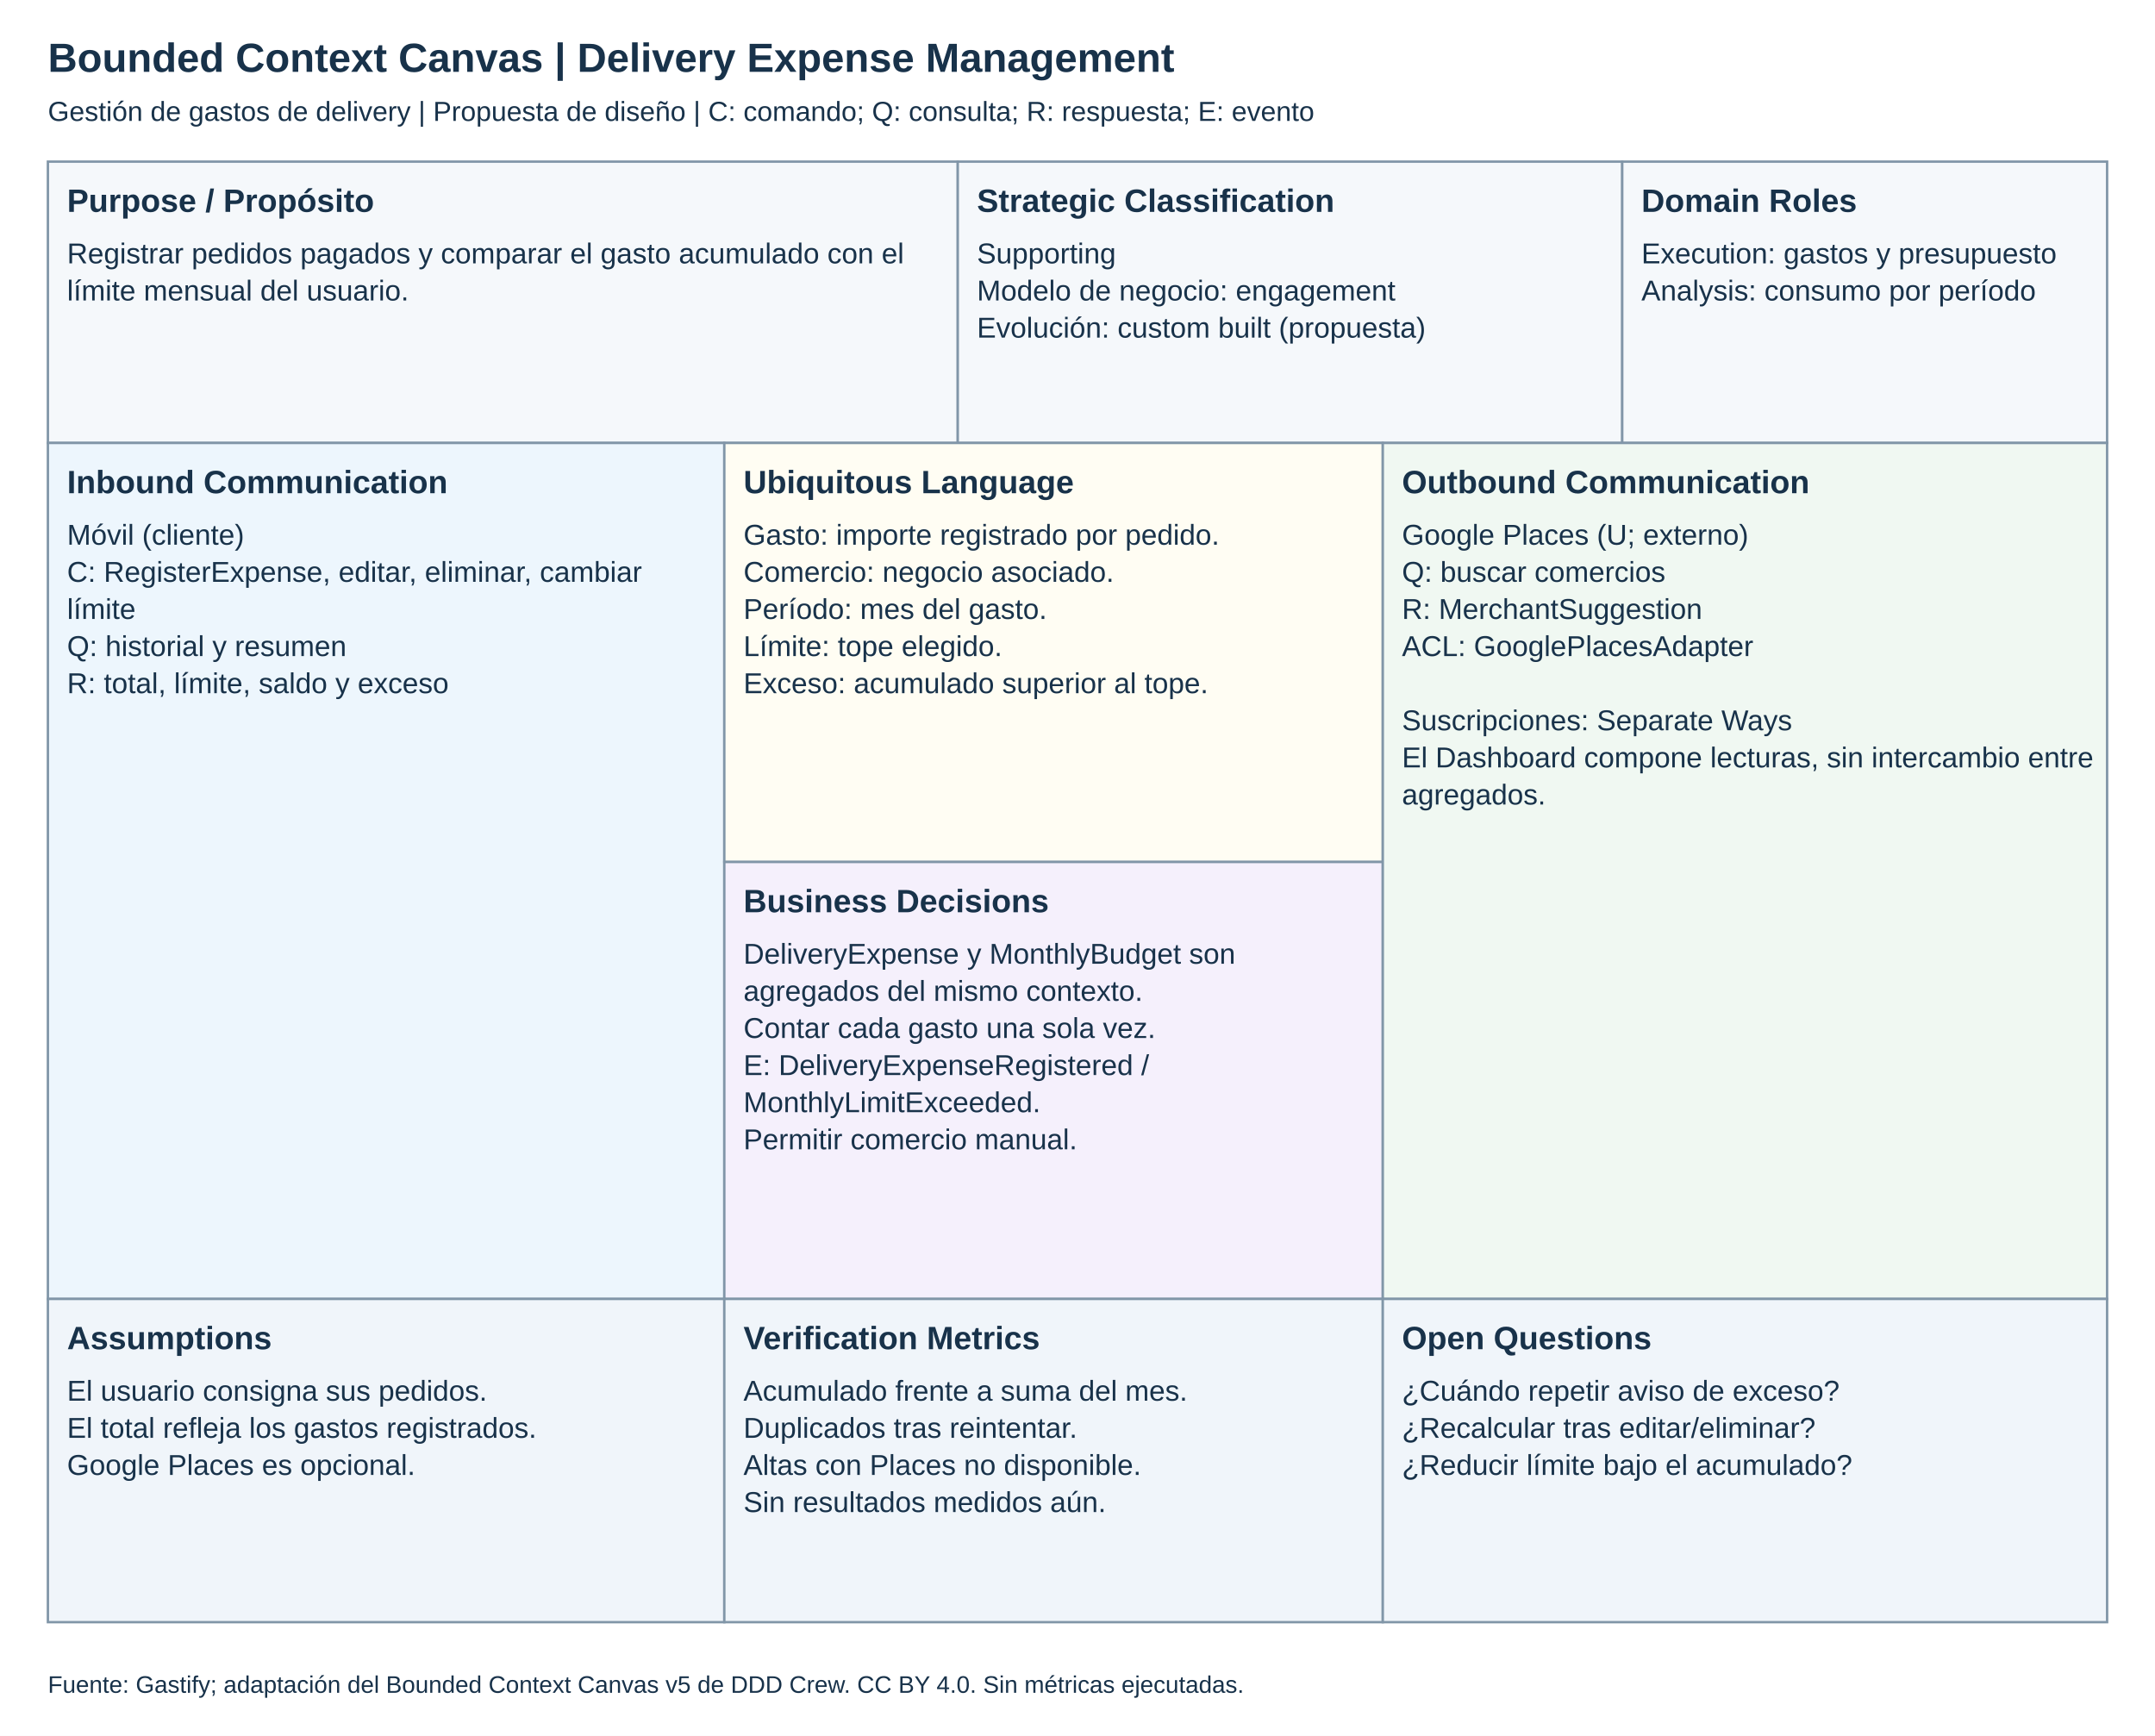
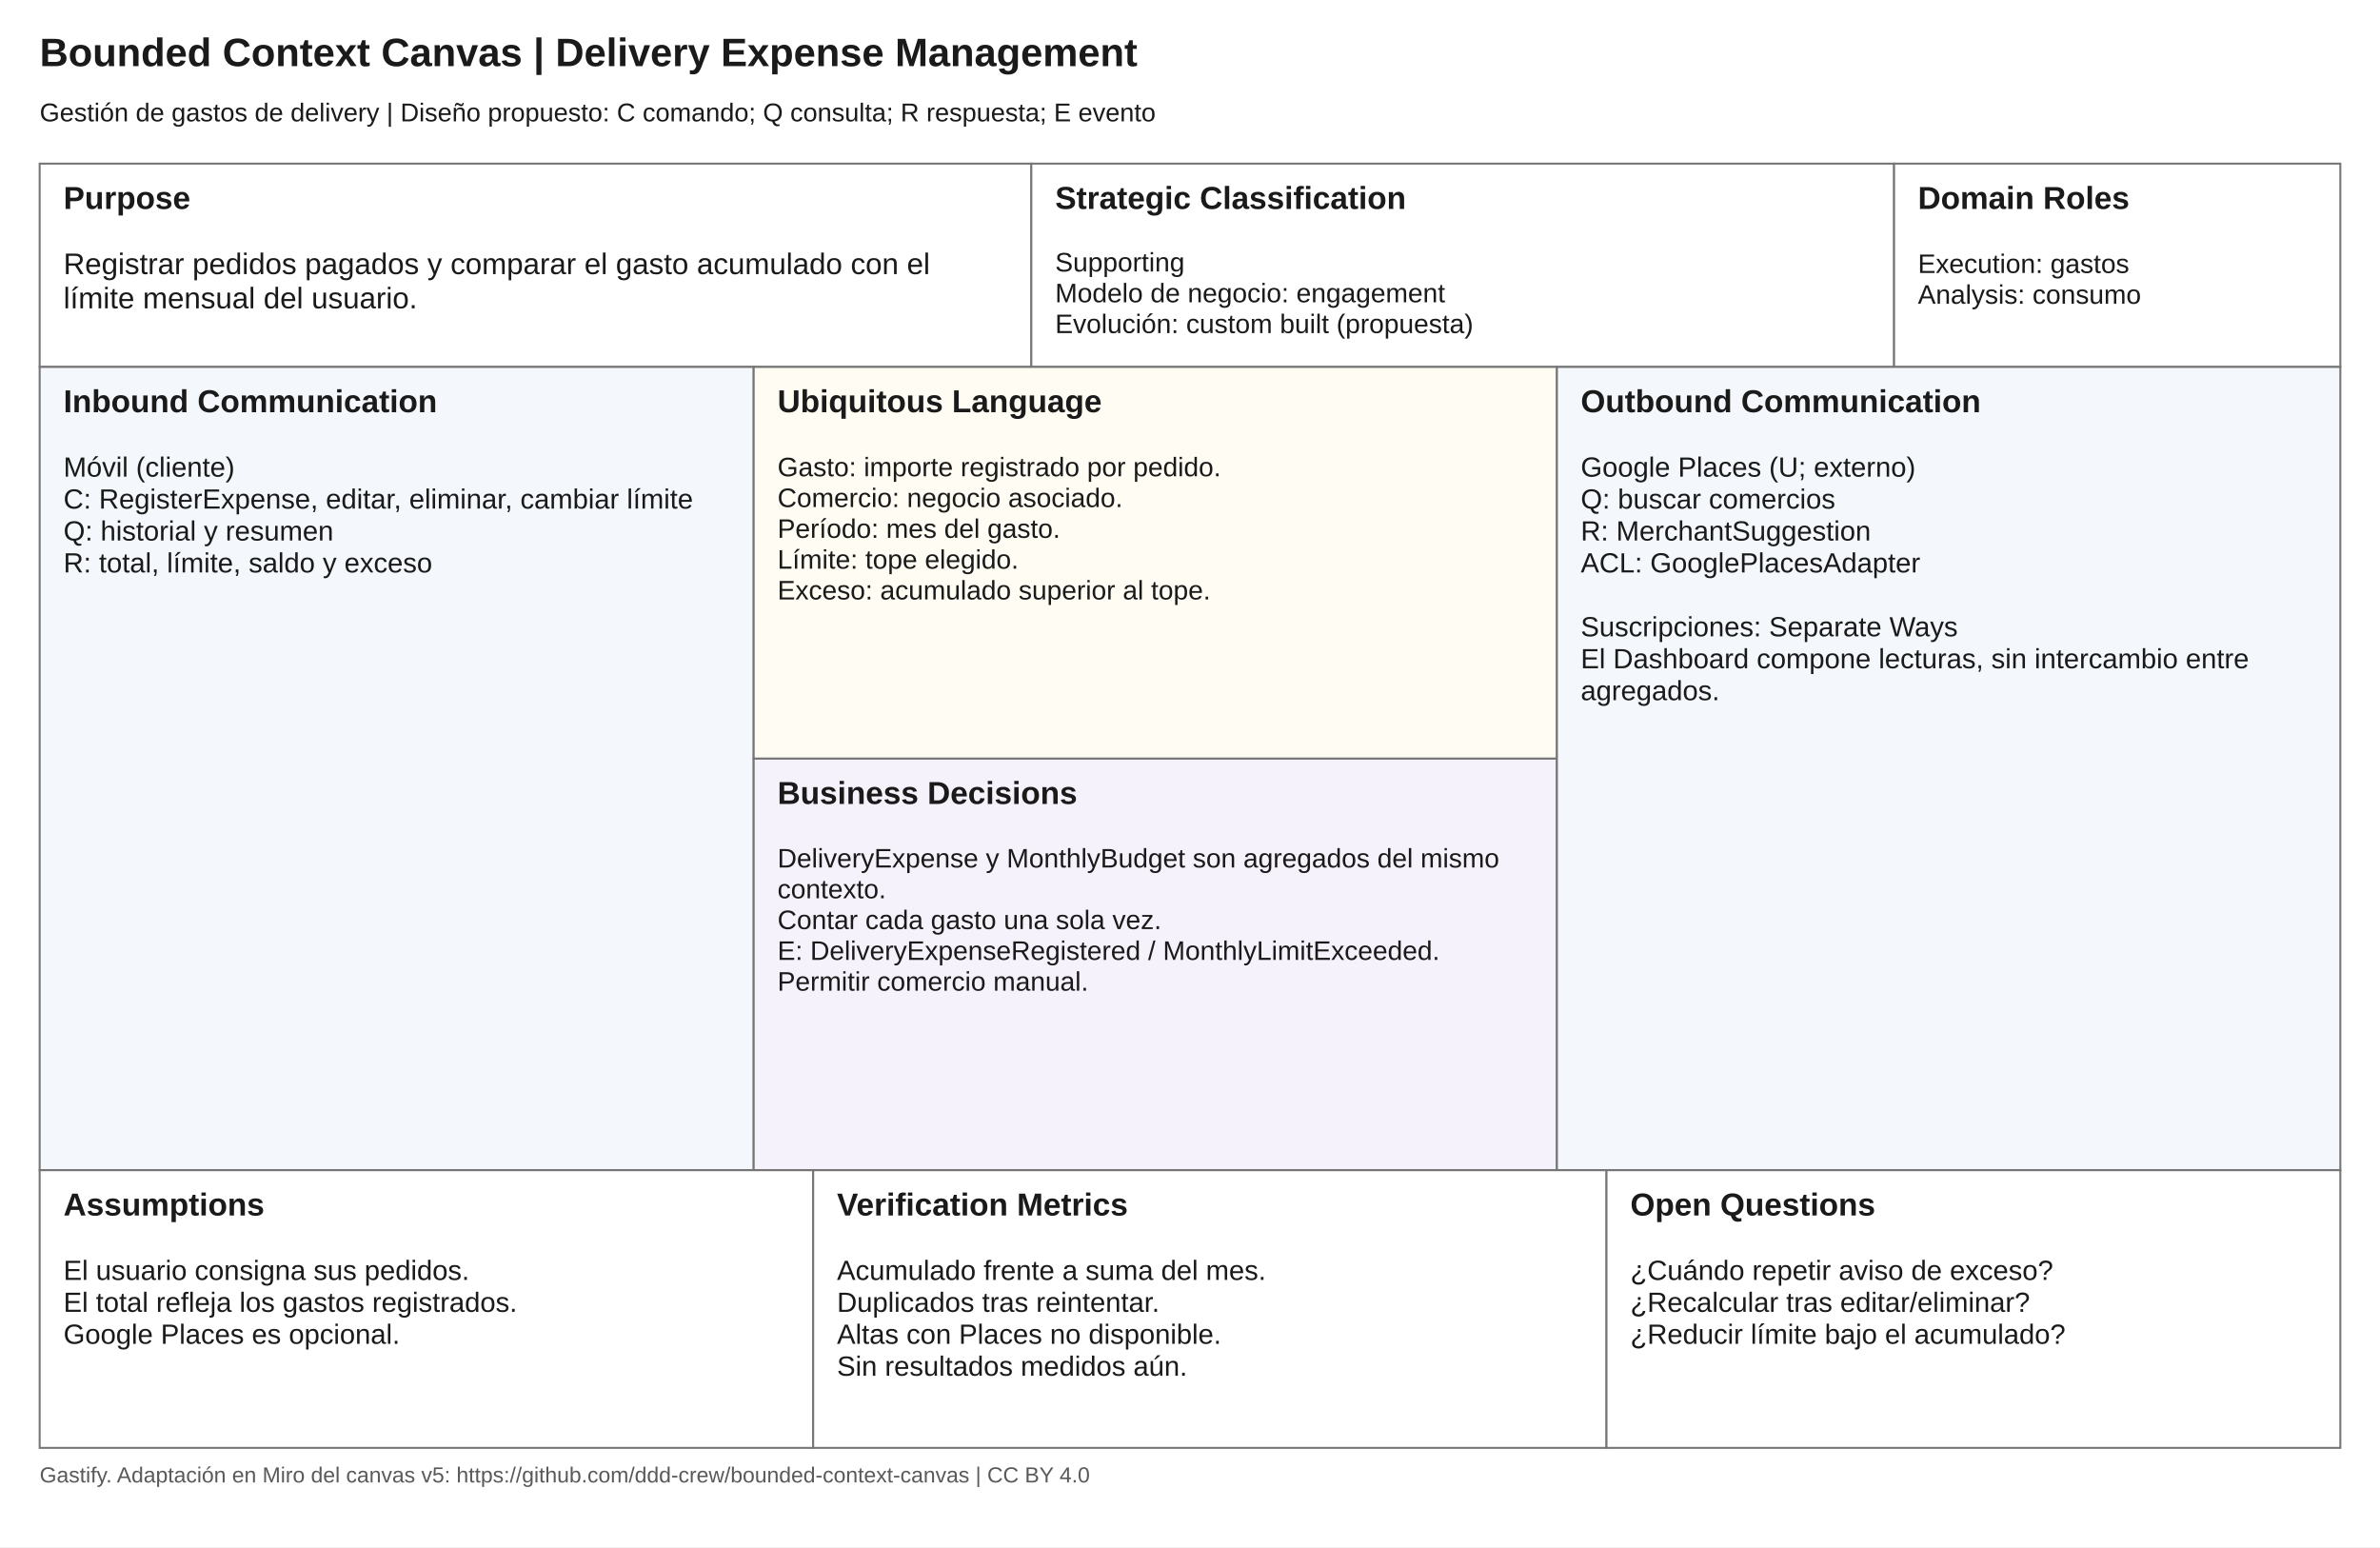
- <svg xmlns="http://www.w3.org/2000/svg" width="1800" height="1450" viewBox="0 0 1800 1450">
-   <rect width="100%" height="100%" fill="white" />
-   <text x="40" y="60" font-family="Arial,sans-serif" font-size="34" font-weight="bold" fill="#18324a">Bounded Context Canvas | Delivery Expense Management</text>
-   <text x="40" y="101" font-family="Arial,sans-serif" font-size="23" font-weight="normal" fill="#18324a">Gestión de gastos de delivery | Propuesta de diseño | C: comando; Q: consulta; R: respuesta; E: evento</text>
-   <rect x="40" y="135" width="760" height="235" fill="#f5f8fb" stroke="#8196a8" stroke-width="2" />
-   <text x="56" y="177" font-family="Arial,sans-serif" font-size="27" font-weight="bold" fill="#18324a">Purpose / Propósito</text>
-   <text x="56" y="220" font-family="Arial,sans-serif" font-size="24" font-weight="normal" fill="#18324a">Registrar pedidos pagados y comparar el gasto acumulado con el</text>
-   <text x="56" y="251" font-family="Arial,sans-serif" font-size="24" font-weight="normal" fill="#18324a">límite mensual del usuario.</text>
-   <rect x="800" y="135" width="555" height="235" fill="#f5f8fb" stroke="#8196a8" stroke-width="2" />
-   <text x="816" y="177" font-family="Arial,sans-serif" font-size="27" font-weight="bold" fill="#18324a">Strategic Classification</text>
-   <text x="816" y="220" font-family="Arial,sans-serif" font-size="24" font-weight="normal" fill="#18324a">Supporting</text>
-   <text x="816" y="251" font-family="Arial,sans-serif" font-size="24" font-weight="normal" fill="#18324a">Modelo de negocio: engagement</text>
-   <text x="816" y="282" font-family="Arial,sans-serif" font-size="24" font-weight="normal" fill="#18324a">Evolución: custom built (propuesta)</text>
-   <rect x="1355" y="135" width="405" height="235" fill="#f5f8fb" stroke="#8196a8" stroke-width="2" />
-   <text x="1371" y="177" font-family="Arial,sans-serif" font-size="27" font-weight="bold" fill="#18324a">Domain Roles</text>
-   <text x="1371" y="220" font-family="Arial,sans-serif" font-size="24" font-weight="normal" fill="#18324a">Execution: gastos y presupuesto</text>
-   <text x="1371" y="251" font-family="Arial,sans-serif" font-size="24" font-weight="normal" fill="#18324a">Analysis: consumo por período</text>
-   <rect x="40" y="370" width="565" height="715" fill="#edf6fd" stroke="#8196a8" stroke-width="2" />
-   <text x="56" y="412" font-family="Arial,sans-serif" font-size="27" font-weight="bold" fill="#18324a">Inbound Communication</text>
-   <text x="56" y="455" font-family="Arial,sans-serif" font-size="24" font-weight="normal" fill="#18324a">Móvil (cliente)</text>
-   <text x="56" y="486" font-family="Arial,sans-serif" font-size="24" font-weight="normal" fill="#18324a">C: RegisterExpense, editar, eliminar, cambiar</text>
-   <text x="56" y="517" font-family="Arial,sans-serif" font-size="24" font-weight="normal" fill="#18324a">límite</text>
-   <text x="56" y="548" font-family="Arial,sans-serif" font-size="24" font-weight="normal" fill="#18324a">Q: historial y resumen</text>
-   <text x="56" y="579" font-family="Arial,sans-serif" font-size="24" font-weight="normal" fill="#18324a">R: total, límite, saldo y exceso</text>
-   <rect x="605" y="370" width="550" height="350" fill="#fffdf3" stroke="#8196a8" stroke-width="2" />
-   <text x="621" y="412" font-family="Arial,sans-serif" font-size="27" font-weight="bold" fill="#18324a">Ubiquitous Language</text>
-   <text x="621" y="455" font-family="Arial,sans-serif" font-size="24" font-weight="normal" fill="#18324a">Gasto: importe registrado por pedido.</text>
-   <text x="621" y="486" font-family="Arial,sans-serif" font-size="24" font-weight="normal" fill="#18324a">Comercio: negocio asociado.</text>
-   <text x="621" y="517" font-family="Arial,sans-serif" font-size="24" font-weight="normal" fill="#18324a">Período: mes del gasto.</text>
-   <text x="621" y="548" font-family="Arial,sans-serif" font-size="24" font-weight="normal" fill="#18324a">Límite: tope elegido.</text>
-   <text x="621" y="579" font-family="Arial,sans-serif" font-size="24" font-weight="normal" fill="#18324a">Exceso: acumulado superior al tope.</text>
-   <rect x="605" y="720" width="550" height="365" fill="#f5f0fc" stroke="#8196a8" stroke-width="2" />
-   <text x="621" y="762" font-family="Arial,sans-serif" font-size="27" font-weight="bold" fill="#18324a">Business Decisions</text>
-   <text x="621" y="805" font-family="Arial,sans-serif" font-size="24" font-weight="normal" fill="#18324a">DeliveryExpense y MonthlyBudget son</text>
-   <text x="621" y="836" font-family="Arial,sans-serif" font-size="24" font-weight="normal" fill="#18324a">agregados del mismo contexto.</text>
-   <text x="621" y="867" font-family="Arial,sans-serif" font-size="24" font-weight="normal" fill="#18324a">Contar cada gasto una sola vez.</text>
-   <text x="621" y="898" font-family="Arial,sans-serif" font-size="24" font-weight="normal" fill="#18324a">E: DeliveryExpenseRegistered /</text>
-   <text x="621" y="929" font-family="Arial,sans-serif" font-size="24" font-weight="normal" fill="#18324a">MonthlyLimitExceeded.</text>
-   <text x="621" y="960" font-family="Arial,sans-serif" font-size="24" font-weight="normal" fill="#18324a">Permitir comercio manual.</text>
-   <rect x="1155" y="370" width="605" height="715" fill="#f0f8f2" stroke="#8196a8" stroke-width="2" />
-   <text x="1171" y="412" font-family="Arial,sans-serif" font-size="27" font-weight="bold" fill="#18324a">Outbound Communication</text>
-   <text x="1171" y="455" font-family="Arial,sans-serif" font-size="24" font-weight="normal" fill="#18324a">Google Places (U; externo)</text>
-   <text x="1171" y="486" font-family="Arial,sans-serif" font-size="24" font-weight="normal" fill="#18324a">Q: buscar comercios</text>
-   <text x="1171" y="517" font-family="Arial,sans-serif" font-size="24" font-weight="normal" fill="#18324a">R: MerchantSuggestion</text>
-   <text x="1171" y="548" font-family="Arial,sans-serif" font-size="24" font-weight="normal" fill="#18324a">ACL: GooglePlacesAdapter</text>
-   <text x="1171" y="579" font-family="Arial,sans-serif" font-size="24" font-weight="normal" fill="#18324a" />
-   <text x="1171" y="610" font-family="Arial,sans-serif" font-size="24" font-weight="normal" fill="#18324a">Suscripciones: Separate Ways</text>
-   <text x="1171" y="641" font-family="Arial,sans-serif" font-size="24" font-weight="normal" fill="#18324a">El Dashboard compone lecturas, sin intercambio entre</text>
-   <text x="1171" y="672" font-family="Arial,sans-serif" font-size="24" font-weight="normal" fill="#18324a">agregados.</text>
-   <rect x="40" y="1085" width="565" height="270" fill="#f0f5fa" stroke="#8196a8" stroke-width="2" />
-   <text x="56" y="1127" font-family="Arial,sans-serif" font-size="27" font-weight="bold" fill="#18324a">Assumptions</text>
-   <text x="56" y="1170" font-family="Arial,sans-serif" font-size="24" font-weight="normal" fill="#18324a">El usuario consigna sus pedidos.</text>
-   <text x="56" y="1201" font-family="Arial,sans-serif" font-size="24" font-weight="normal" fill="#18324a">El total refleja los gastos registrados.</text>
-   <text x="56" y="1232" font-family="Arial,sans-serif" font-size="24" font-weight="normal" fill="#18324a">Google Places es opcional.</text>
-   <rect x="605" y="1085" width="550" height="270" fill="#f0f5fa" stroke="#8196a8" stroke-width="2" />
-   <text x="621" y="1127" font-family="Arial,sans-serif" font-size="27" font-weight="bold" fill="#18324a">Verification Metrics</text>
-   <text x="621" y="1170" font-family="Arial,sans-serif" font-size="24" font-weight="normal" fill="#18324a">Acumulado frente a suma del mes.</text>
-   <text x="621" y="1201" font-family="Arial,sans-serif" font-size="24" font-weight="normal" fill="#18324a">Duplicados tras reintentar.</text>
-   <text x="621" y="1232" font-family="Arial,sans-serif" font-size="24" font-weight="normal" fill="#18324a">Altas con Places no disponible.</text>
-   <text x="621" y="1263" font-family="Arial,sans-serif" font-size="24" font-weight="normal" fill="#18324a">Sin resultados medidos aún.</text>
-   <rect x="1155" y="1085" width="605" height="270" fill="#f0f5fa" stroke="#8196a8" stroke-width="2" />
-   <text x="1171" y="1127" font-family="Arial,sans-serif" font-size="27" font-weight="bold" fill="#18324a">Open Questions</text>
-   <text x="1171" y="1170" font-family="Arial,sans-serif" font-size="24" font-weight="normal" fill="#18324a">¿Cuándo repetir aviso de exceso?</text>
-   <text x="1171" y="1201" font-family="Arial,sans-serif" font-size="24" font-weight="normal" fill="#18324a">¿Recalcular tras editar/eliminar?</text>
-   <text x="1171" y="1232" font-family="Arial,sans-serif" font-size="24" font-weight="normal" fill="#18324a">¿Reducir límite bajo el acumulado?</text>
-   <text x="40" y="1414" font-family="Arial,sans-serif" font-size="20" font-weight="normal" fill="#18324a">Fuente: Gastify; adaptación del Bounded Context Canvas v5 de DDD Crew. CC BY 4.0. Sin métricas ejecutadas.</text>
+ <svg xmlns="http://www.w3.org/2000/svg" width="2400" height="1560" viewBox="0 0 2400 1560">
+   <rect width="2400" height="1560" fill="#ffffff" />
+   <rect x="40.0" y="165.0" width="1000.0" height="205.0" fill="#ffffff" stroke="#757575" stroke-width="2" data-miro-id="3458764686427232354" />
+   <rect x="1040.0" y="165.0" width="870.0" height="205.0" fill="#ffffff" stroke="#757575" stroke-width="2" data-miro-id="3458764686427232357" />
+   <rect x="1910.0" y="165.0" width="450.0" height="205.0" fill="#ffffff" stroke="#757575" stroke-width="2" data-miro-id="3458764686427232360" />
+   <rect x="40.0" y="370.0" width="720.0" height="810.0" fill="#f4f8fc" stroke="#757575" stroke-width="2" data-miro-id="3458764686427232363" />
+   <rect x="760.0" y="370.0" width="810.0" height="395.0" fill="#fffdf3" stroke="#757575" stroke-width="2" data-miro-id="3458764686427232366" />
+   <rect x="760.0" y="765.0" width="810.0" height="415.0" fill="#f6f2fb" stroke="#757575" stroke-width="2" data-miro-id="3458764686427232370" />
+   <rect x="1570.0" y="370.0" width="790.0" height="810.0" fill="#f4f8fc" stroke="#757575" stroke-width="2" data-miro-id="3458764686427232373" />
+   <rect x="40.0" y="1180.0" width="780.0" height="280.0" fill="#ffffff" stroke="#757575" stroke-width="2" data-miro-id="3458764686427232376" />
+   <rect x="820.0" y="1180.0" width="800.0" height="280.0" fill="#ffffff" stroke="#757575" stroke-width="2" data-miro-id="3458764686427232379" />
+   <rect x="1620.0" y="1180.0" width="740.0" height="280.0" fill="#ffffff" stroke="#757575" stroke-width="2" data-miro-id="3458764686427232382" />
+   <text x="40.0" y="66.7" fill="#1a1a1a" font-family="Arial,sans-serif" font-size="40.0" font-weight="bold" data-miro-id="3458764686427232351">Bounded Context Canvas | Delivery Expense Management</text>
+   <text x="40.0" y="122.38" fill="#1a1a1a" font-family="Arial,sans-serif" font-size="26.0" font-weight="normal" data-miro-id="3458764686427232352">Gestión de gastos de delivery | Diseño propuesto: C comando; Q consulta; R respuesta; E evento</text>
+   <text x="40.0" y="1494.86" fill="#595959" font-family="Arial,sans-serif" font-size="22.0" font-weight="normal" data-miro-id="3458764686427232353">Gastify. Adaptación en Miro del canvas v5: https://github.com/ddd-crew/bounded-context-canvas | CC BY 4.0</text>
+   <text x="64.0" y="210.66" fill="#1a1a1a" font-family="Arial,sans-serif" font-size="32.0" font-weight="bold" data-miro-id="3458764686427232355">Purpose</text>
+   <text x="64.0" y="276.4" fill="#1a1a1a" font-family="Arial,sans-serif" font-size="30.0" font-weight="normal" data-miro-id="3458764686427232356">Registrar pedidos pagados y comparar el gasto acumulado con el</text>
+   <text x="64.0" y="310.9" fill="#1a1a1a" font-family="Arial,sans-serif" font-size="30.0" font-weight="normal" data-miro-id="3458764686427232356">límite mensual del usuario.</text>
+   <text x="1064.0" y="210.66" fill="#1a1a1a" font-family="Arial,sans-serif" font-size="32.0" font-weight="bold" data-miro-id="3458764686427232358">Strategic Classification</text>
+   <text x="1064.0" y="273.76" fill="#1a1a1a" font-family="Arial,sans-serif" font-size="27.0" font-weight="normal" data-miro-id="3458764686427232359">Supporting</text>
+   <text x="1064.0" y="304.81" fill="#1a1a1a" font-family="Arial,sans-serif" font-size="27.0" font-weight="normal" data-miro-id="3458764686427232359">Modelo de negocio: engagement</text>
+   <text x="1064.0" y="335.86" fill="#1a1a1a" font-family="Arial,sans-serif" font-size="27.0" font-weight="normal" data-miro-id="3458764686427232359">Evolución: custom built (propuesta)</text>
+   <text x="1934.0" y="210.66" fill="#1a1a1a" font-family="Arial,sans-serif" font-size="32.0" font-weight="bold" data-miro-id="3458764686427232361">Domain Roles</text>
+   <text x="1934.0" y="275.26" fill="#1a1a1a" font-family="Arial,sans-serif" font-size="27.0" font-weight="normal" data-miro-id="3458764686427232362">Execution: gastos</text>
+   <text x="1934.0" y="306.31" fill="#1a1a1a" font-family="Arial,sans-serif" font-size="27.0" font-weight="normal" data-miro-id="3458764686427232362">Analysis: consumo</text>
+   <text x="64.0" y="415.66" fill="#1a1a1a" font-family="Arial,sans-serif" font-size="32.0" font-weight="bold" data-miro-id="3458764686427232364">Inbound Communication</text>
+   <text x="64.0" y="480.64" fill="#1a1a1a" font-family="Arial,sans-serif" font-size="28.0" font-weight="normal" data-miro-id="3458764686427232365">Móvil (cliente)</text>
+   <text x="64.0" y="512.84" fill="#1a1a1a" font-family="Arial,sans-serif" font-size="28.0" font-weight="normal" data-miro-id="3458764686427232365">C: RegisterExpense, editar, eliminar, cambiar límite</text>
+   <text x="64.0" y="545.04" fill="#1a1a1a" font-family="Arial,sans-serif" font-size="28.0" font-weight="normal" data-miro-id="3458764686427232365">Q: historial y resumen</text>
+   <text x="64.0" y="577.24" fill="#1a1a1a" font-family="Arial,sans-serif" font-size="28.0" font-weight="normal" data-miro-id="3458764686427232365">R: total, límite, saldo y exceso</text>
+   <text x="784.0" y="415.66" fill="#1a1a1a" font-family="Arial,sans-serif" font-size="32.0" font-weight="bold" data-miro-id="3458764686427232367">Ubiquitous Language</text>
+   <text x="784.0" y="480.26" fill="#1a1a1a" font-family="Arial,sans-serif" font-size="27.0" font-weight="normal" data-miro-id="3458764686427232368">Gasto: importe registrado por pedido.</text>
+   <text x="784.0" y="511.31" fill="#1a1a1a" font-family="Arial,sans-serif" font-size="27.0" font-weight="normal" data-miro-id="3458764686427232368">Comercio: negocio asociado.</text>
+   <text x="784.0" y="542.36" fill="#1a1a1a" font-family="Arial,sans-serif" font-size="27.0" font-weight="normal" data-miro-id="3458764686427232368">Período: mes del gasto.</text>
+   <text x="784.0" y="573.41" fill="#1a1a1a" font-family="Arial,sans-serif" font-size="27.0" font-weight="normal" data-miro-id="3458764686427232368">Límite: tope elegido.</text>
+   <text x="784.0" y="604.46" fill="#1a1a1a" font-family="Arial,sans-serif" font-size="27.0" font-weight="normal" data-miro-id="3458764686427232368">Exceso: acumulado superior al tope.</text>
+   <text x="784.0" y="810.66" fill="#1a1a1a" font-family="Arial,sans-serif" font-size="32.0" font-weight="bold" data-miro-id="3458764686427232371">Business Decisions</text>
+   <text x="784.0" y="874.76" fill="#1a1a1a" font-family="Arial,sans-serif" font-size="27.0" font-weight="normal" data-miro-id="3458764686427232372">DeliveryExpense y MonthlyBudget son agregados del mismo</text>
+   <text x="784.0" y="905.81" fill="#1a1a1a" font-family="Arial,sans-serif" font-size="27.0" font-weight="normal" data-miro-id="3458764686427232372">contexto.</text>
+   <text x="784.0" y="936.86" fill="#1a1a1a" font-family="Arial,sans-serif" font-size="27.0" font-weight="normal" data-miro-id="3458764686427232372">Contar cada gasto una sola vez.</text>
+   <text x="784.0" y="967.91" fill="#1a1a1a" font-family="Arial,sans-serif" font-size="27.0" font-weight="normal" data-miro-id="3458764686427232372">E: DeliveryExpenseRegistered / MonthlyLimitExceeded.</text>
+   <text x="784.0" y="998.96" fill="#1a1a1a" font-family="Arial,sans-serif" font-size="27.0" font-weight="normal" data-miro-id="3458764686427232372">Permitir comercio manual.</text>
+   <text x="1594.0" y="415.66" fill="#1a1a1a" font-family="Arial,sans-serif" font-size="32.0" font-weight="bold" data-miro-id="3458764686427232374">Outbound Communication</text>
+   <text x="1594.0" y="480.64" fill="#1a1a1a" font-family="Arial,sans-serif" font-size="28.0" font-weight="normal" data-miro-id="3458764686427232375">Google Places (U; externo)</text>
+   <text x="1594.0" y="512.84" fill="#1a1a1a" font-family="Arial,sans-serif" font-size="28.0" font-weight="normal" data-miro-id="3458764686427232375">Q: buscar comercios</text>
+   <text x="1594.0" y="545.04" fill="#1a1a1a" font-family="Arial,sans-serif" font-size="28.0" font-weight="normal" data-miro-id="3458764686427232375">R: MerchantSuggestion</text>
+   <text x="1594.0" y="577.24" fill="#1a1a1a" font-family="Arial,sans-serif" font-size="28.0" font-weight="normal" data-miro-id="3458764686427232375">ACL: GooglePlacesAdapter</text>
+   <text x="1594.0" y="609.44" fill="#1a1a1a" font-family="Arial,sans-serif" font-size="28.0" font-weight="normal" data-miro-id="3458764686427232375" />
+   <text x="1594.0" y="641.64" fill="#1a1a1a" font-family="Arial,sans-serif" font-size="28.0" font-weight="normal" data-miro-id="3458764686427232375">Suscripciones: Separate Ways</text>
+   <text x="1594.0" y="673.84" fill="#1a1a1a" font-family="Arial,sans-serif" font-size="28.0" font-weight="normal" data-miro-id="3458764686427232375">El Dashboard compone lecturas, sin intercambio entre</text>
+   <text x="1594.0" y="706.04" fill="#1a1a1a" font-family="Arial,sans-serif" font-size="28.0" font-weight="normal" data-miro-id="3458764686427232375">agregados.</text>
+   <text x="64.0" y="1225.66" fill="#1a1a1a" font-family="Arial,sans-serif" font-size="32.0" font-weight="bold" data-miro-id="3458764686427232377">Assumptions</text>
+   <text x="64.0" y="1290.64" fill="#1a1a1a" font-family="Arial,sans-serif" font-size="28.0" font-weight="normal" data-miro-id="3458764686427232378">El usuario consigna sus pedidos.</text>
+   <text x="64.0" y="1322.84" fill="#1a1a1a" font-family="Arial,sans-serif" font-size="28.0" font-weight="normal" data-miro-id="3458764686427232378">El total refleja los gastos registrados.</text>
+   <text x="64.0" y="1355.04" fill="#1a1a1a" font-family="Arial,sans-serif" font-size="28.0" font-weight="normal" data-miro-id="3458764686427232378">Google Places es opcional.</text>
+   <text x="844.0" y="1225.66" fill="#1a1a1a" font-family="Arial,sans-serif" font-size="32.0" font-weight="bold" data-miro-id="3458764686427232380">Verification Metrics</text>
+   <text x="844.0" y="1290.64" fill="#1a1a1a" font-family="Arial,sans-serif" font-size="28.0" font-weight="normal" data-miro-id="3458764686427232381">Acumulado frente a suma del mes.</text>
+   <text x="844.0" y="1322.84" fill="#1a1a1a" font-family="Arial,sans-serif" font-size="28.0" font-weight="normal" data-miro-id="3458764686427232381">Duplicados tras reintentar.</text>
+   <text x="844.0" y="1355.04" fill="#1a1a1a" font-family="Arial,sans-serif" font-size="28.0" font-weight="normal" data-miro-id="3458764686427232381">Altas con Places no disponible.</text>
+   <text x="844.0" y="1387.24" fill="#1a1a1a" font-family="Arial,sans-serif" font-size="28.0" font-weight="normal" data-miro-id="3458764686427232381">Sin resultados medidos aún.</text>
+   <text x="1644.0" y="1225.66" fill="#1a1a1a" font-family="Arial,sans-serif" font-size="32.0" font-weight="bold" data-miro-id="3458764686427232383">Open Questions</text>
+   <text x="1644.0" y="1290.64" fill="#1a1a1a" font-family="Arial,sans-serif" font-size="28.0" font-weight="normal" data-miro-id="3458764686427232384">¿Cuándo repetir aviso de exceso?</text>
+   <text x="1644.0" y="1322.84" fill="#1a1a1a" font-family="Arial,sans-serif" font-size="28.0" font-weight="normal" data-miro-id="3458764686427232384">¿Recalcular tras editar/eliminar?</text>
+   <text x="1644.0" y="1355.04" fill="#1a1a1a" font-family="Arial,sans-serif" font-size="28.0" font-weight="normal" data-miro-id="3458764686427232384">¿Reducir límite bajo el acumulado?</text>
</svg>
